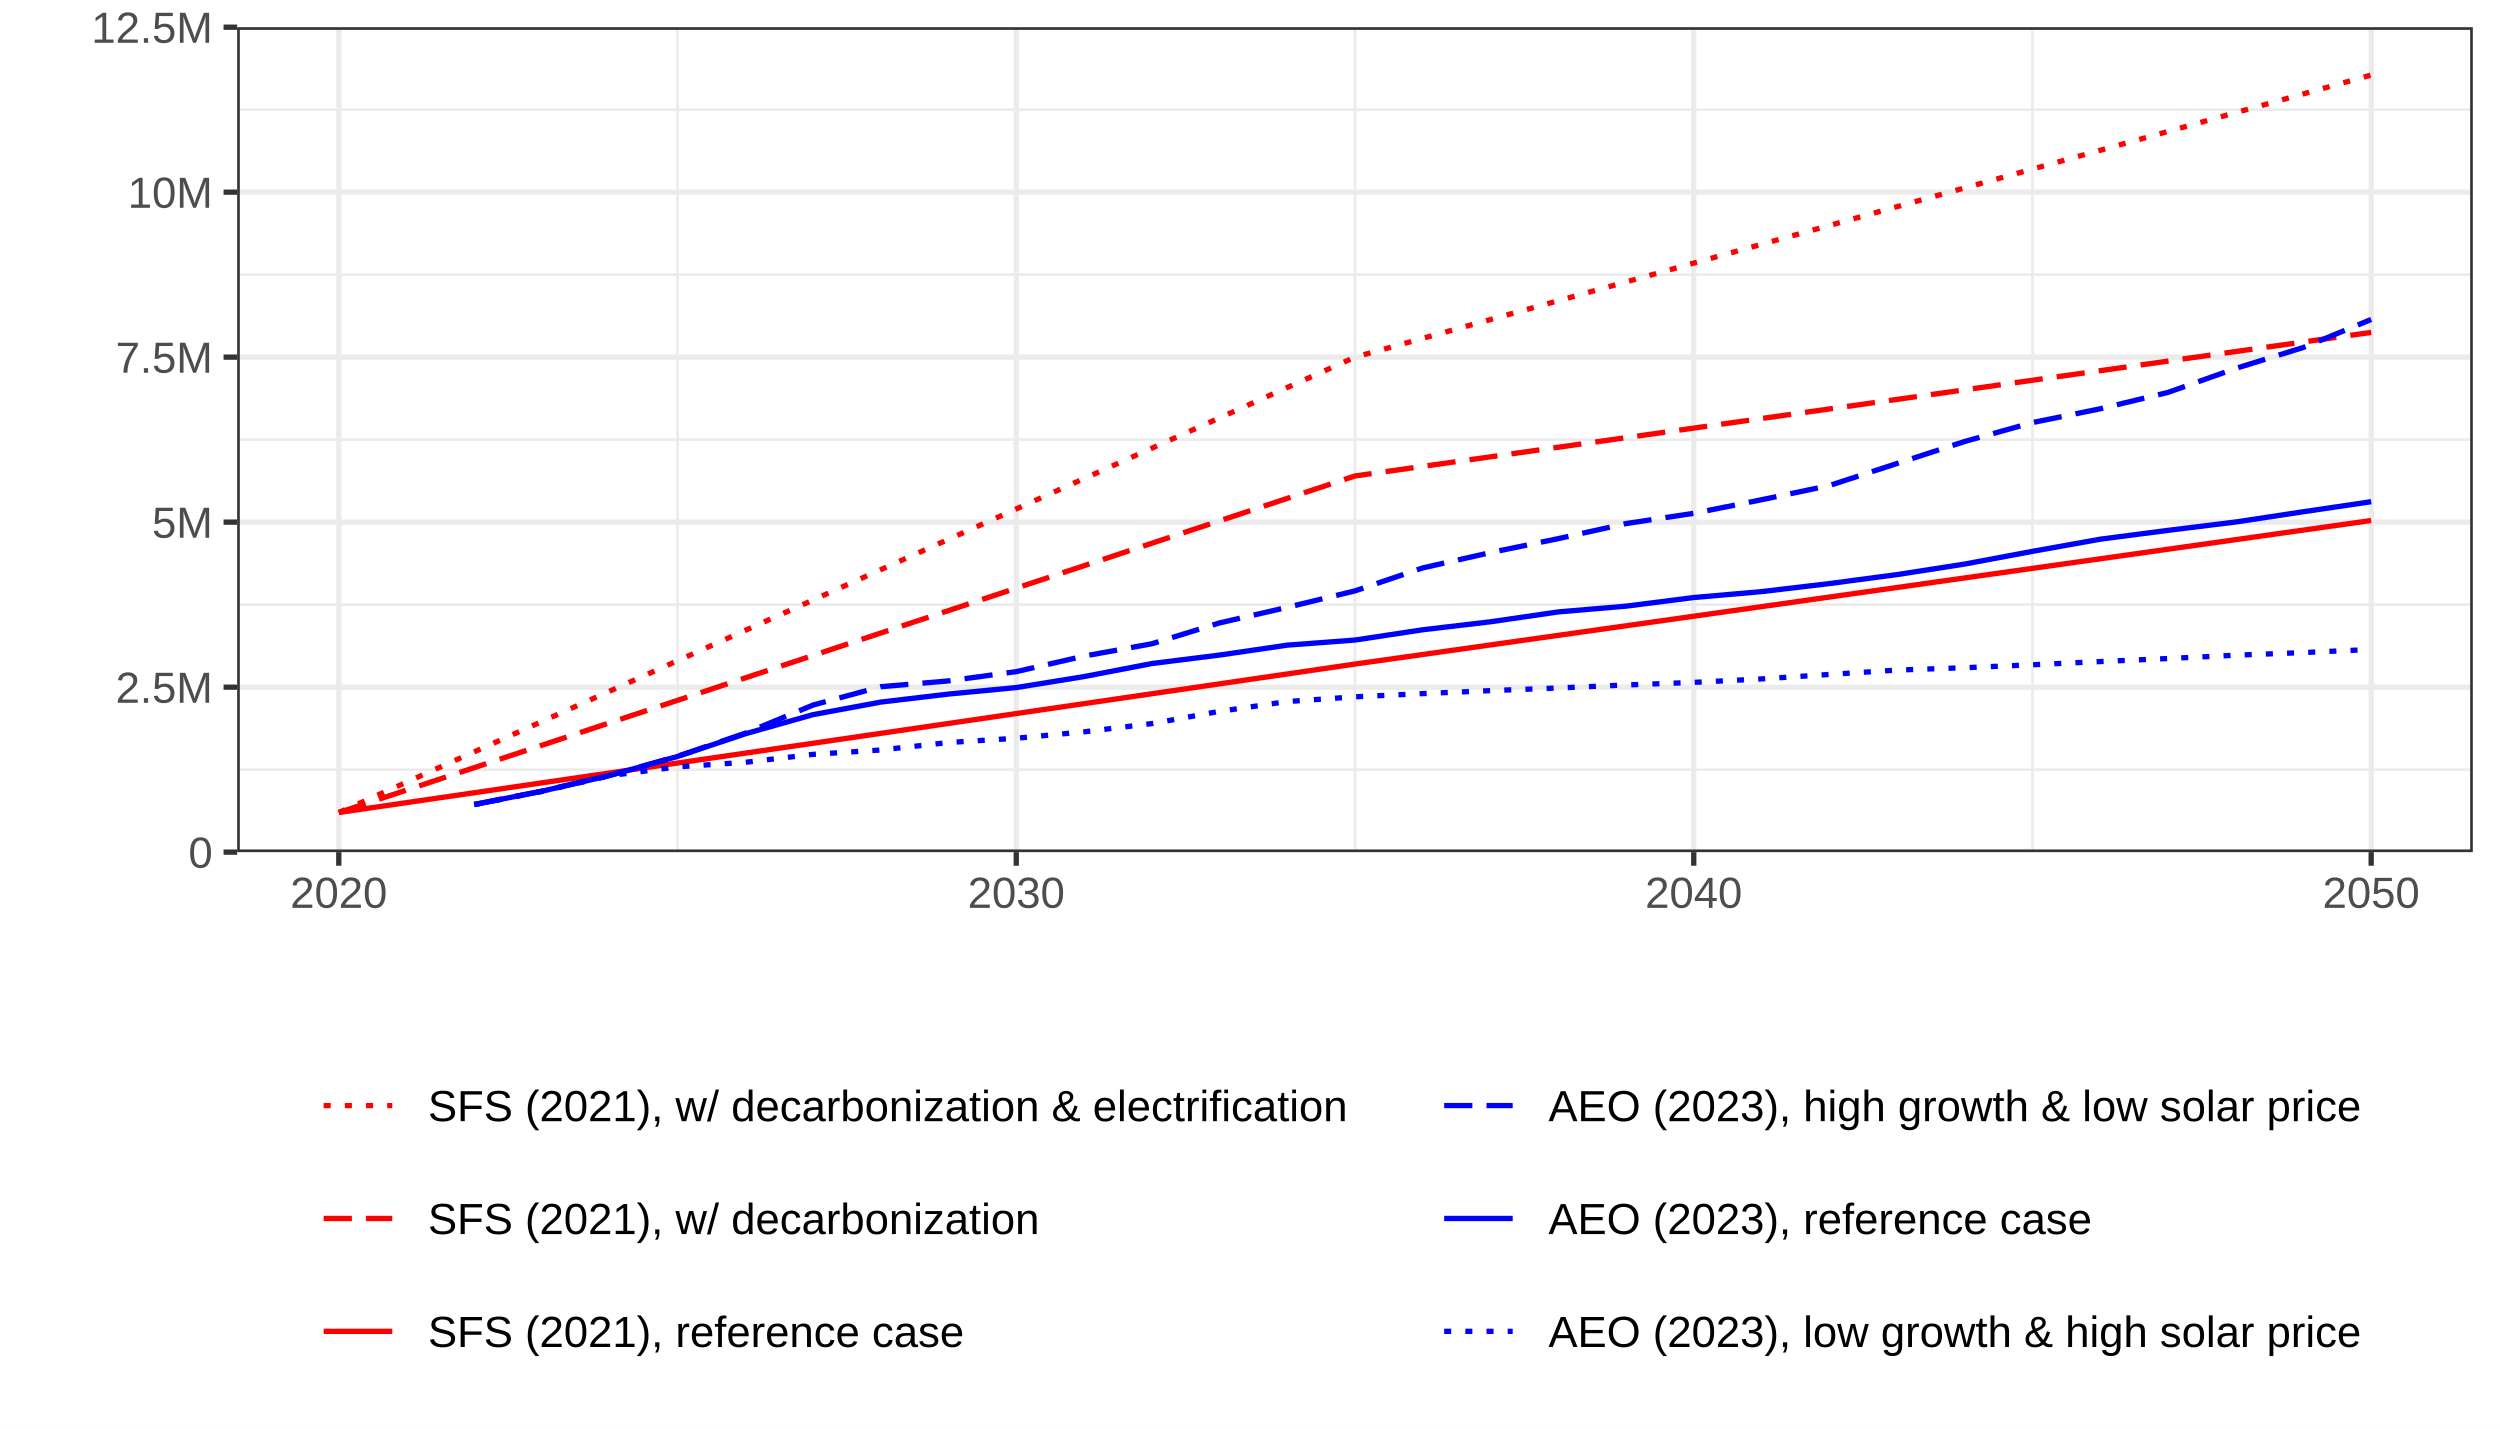
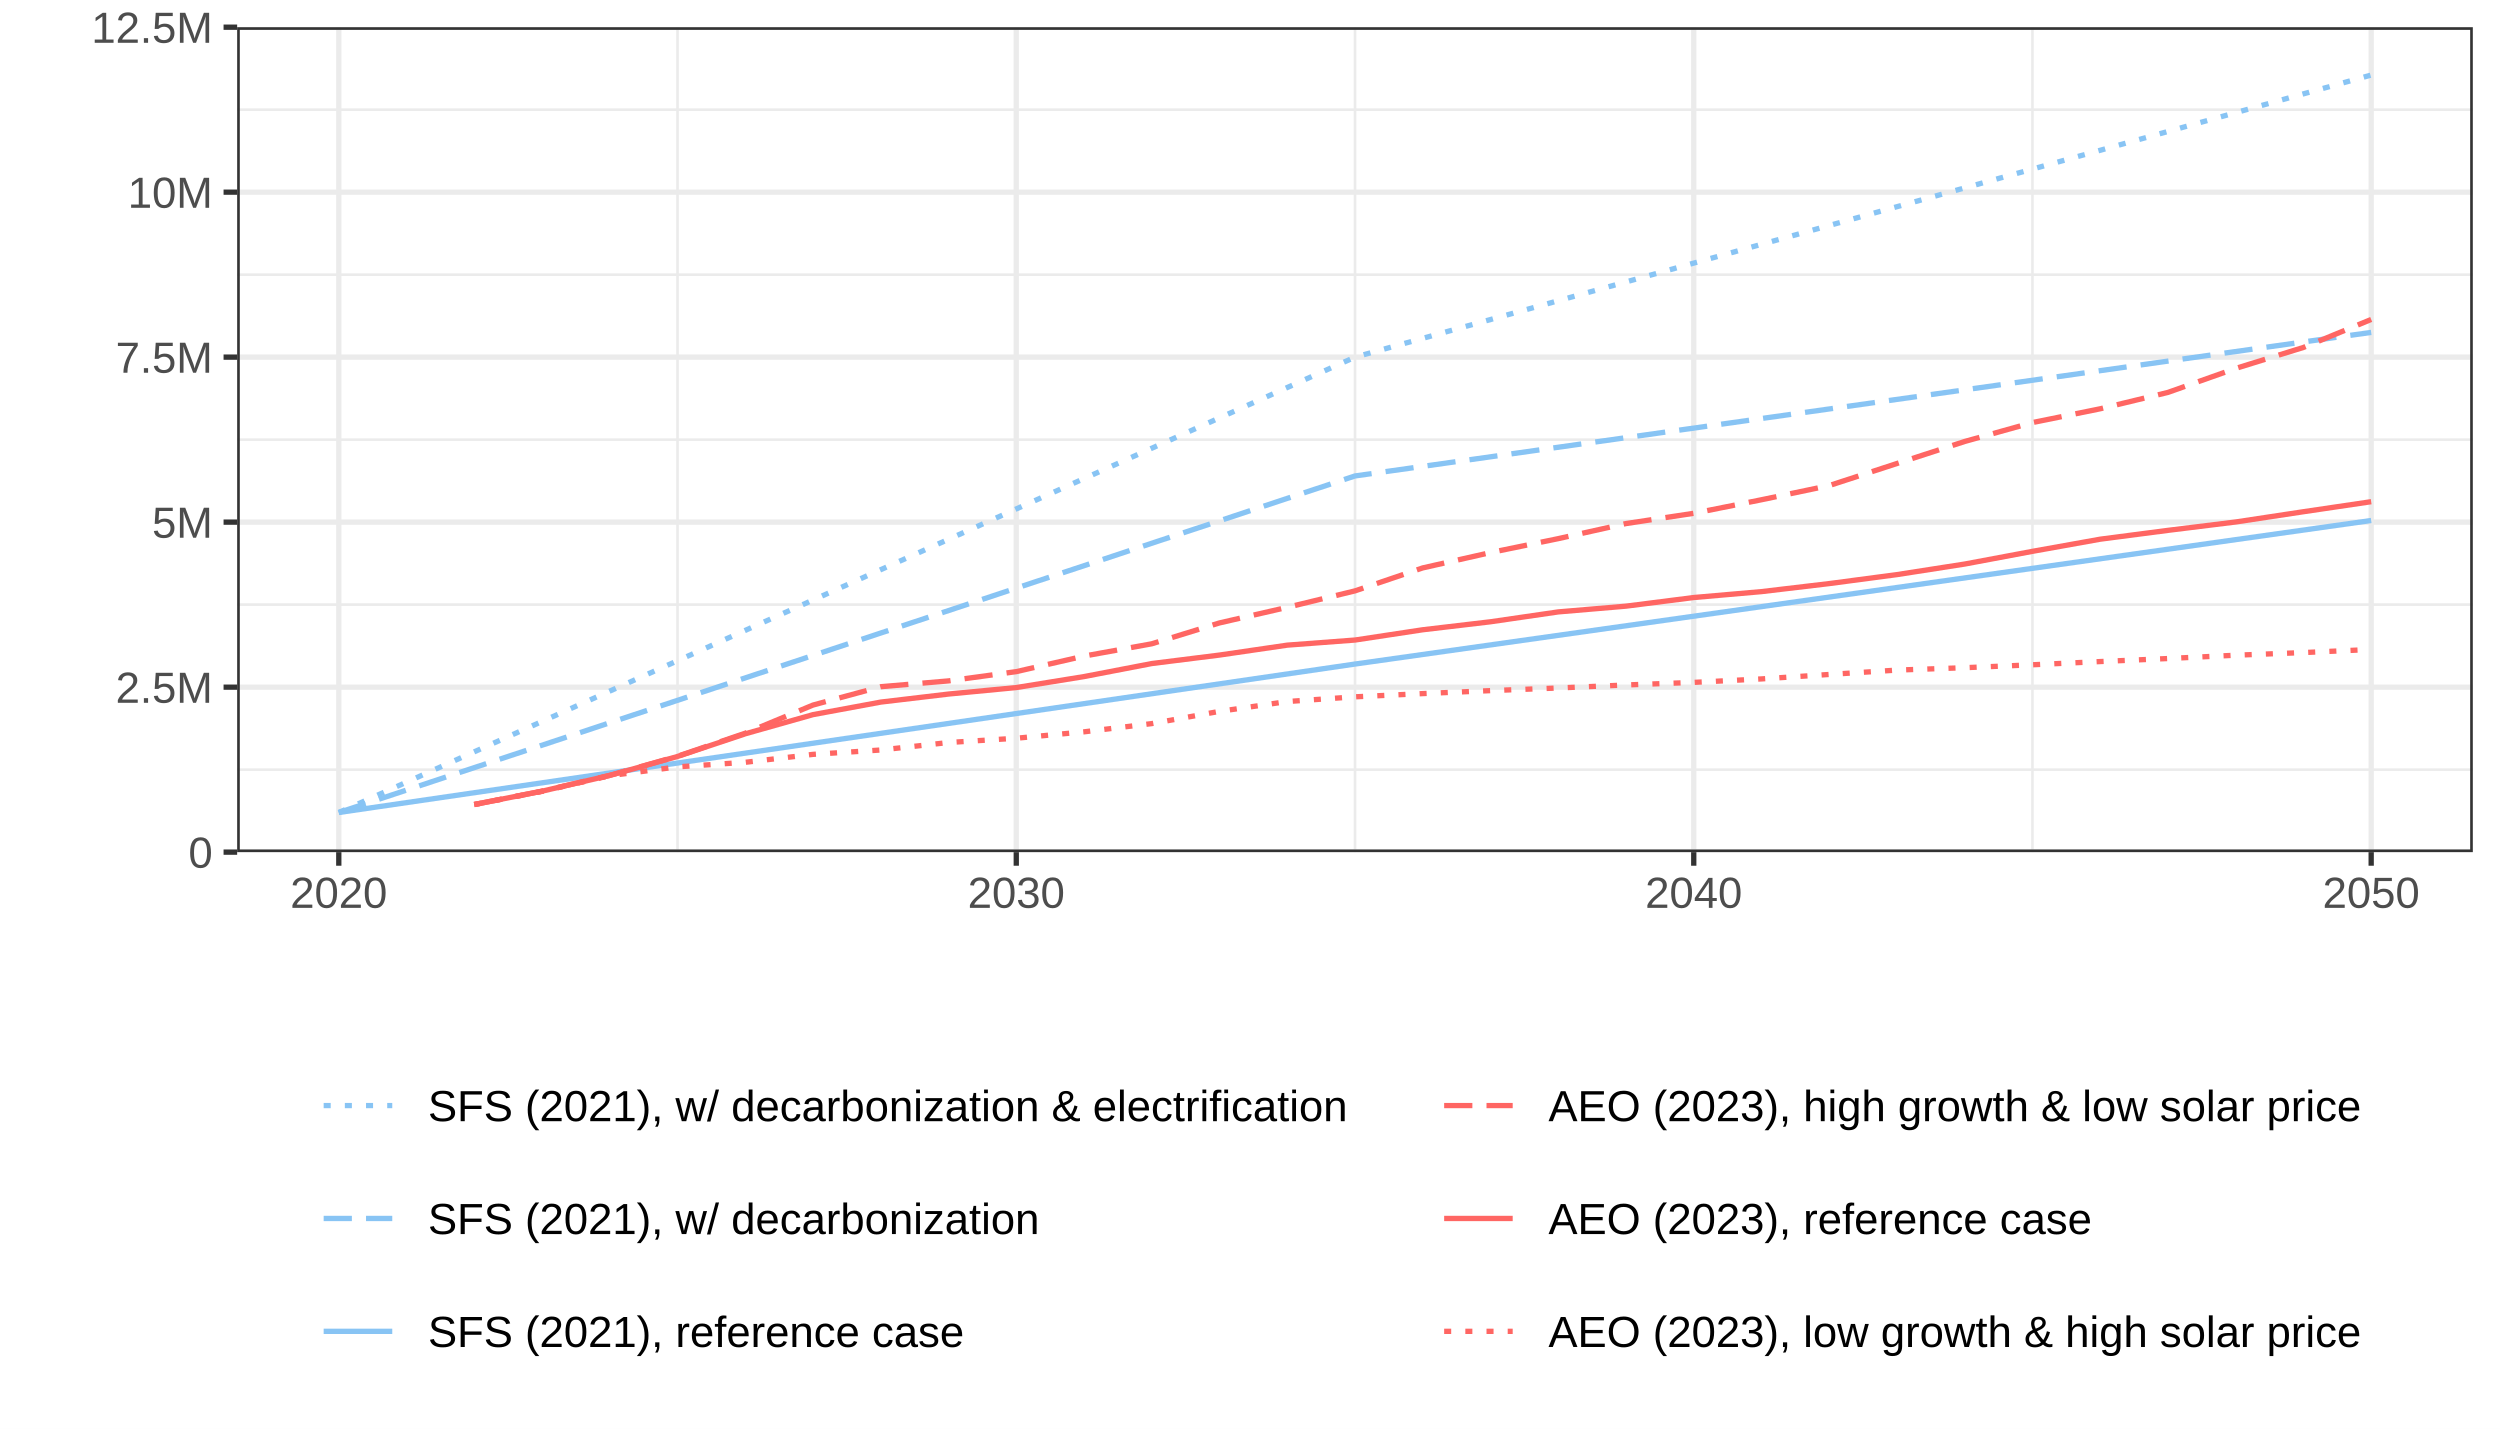
<svg xmlns="http://www.w3.org/2000/svg" class="svglite" width="504.00pt" height="288.00pt" viewBox="0 0 504.00 288.00">
  <defs>
    <style type="text/css">
    .svglite line, .svglite polyline, .svglite polygon, .svglite path, .svglite rect, .svglite circle {
      fill: none;
      stroke: #000000;
      stroke-linecap: round;
      stroke-linejoin: round;
      stroke-miterlimit: 10.00;
    }
    .svglite text {
      white-space: pre;
    }
  </style>
  </defs>
  <rect width="100%" height="100%" style="stroke: none; fill: #FFFFFF;" />
  <defs>
    <clipPath id="cpMC4wMHw1MDQuMDB8MC4wMHwyODguMDA=">
      <rect x="0.00" y="0.00" width="504.00" height="288.00" />
    </clipPath>
  </defs>
  <g clip-path="url(#cpMC4wMHw1MDQuMDB8MC4wMHwyODguMDA=)">
    <rect x="0.00" y="0.00" width="504.00" height="288.00" style="stroke-width: 1.07; stroke: #FFFFFF; fill: #FFFFFF;" />
  </g>
  <defs>
    <clipPath id="cpNDcuODF8NDk4LjUyfDUuNDh8MTcxLjc5">
      <rect x="47.81" y="5.48" width="450.71" height="166.31" />
    </clipPath>
  </defs>
  <g clip-path="url(#cpNDcuODF8NDk4LjUyfDUuNDh8MTcxLjc5)">
    <rect x="47.81" y="5.48" width="450.71" height="166.31" style="stroke-width: 1.07; stroke: none; fill: #FFFFFF;" />
    <polyline points="47.81,155.16 498.52,155.16 " style="stroke-width: 0.53; stroke: #EBEBEB; stroke-linecap: butt;" />
    <polyline points="47.81,121.89 498.52,121.89 " style="stroke-width: 0.53; stroke: #EBEBEB; stroke-linecap: butt;" />
    <polyline points="47.81,88.63 498.52,88.63 " style="stroke-width: 0.53; stroke: #EBEBEB; stroke-linecap: butt;" />
    <polyline points="47.81,55.37 498.52,55.37 " style="stroke-width: 0.53; stroke: #EBEBEB; stroke-linecap: butt;" />
    <polyline points="47.81,22.11 498.52,22.11 " style="stroke-width: 0.53; stroke: #EBEBEB; stroke-linecap: butt;" />
    <polyline points="136.59,171.79 136.59,5.48 " style="stroke-width: 0.53; stroke: #EBEBEB; stroke-linecap: butt;" />
    <polyline points="273.17,171.79 273.17,5.48 " style="stroke-width: 0.53; stroke: #EBEBEB; stroke-linecap: butt;" />
    <polyline points="409.74,171.79 409.74,5.48 " style="stroke-width: 0.53; stroke: #EBEBEB; stroke-linecap: butt;" />
    <polyline points="47.81,171.79 498.52,171.79 " style="stroke-width: 1.07; stroke: #EBEBEB; stroke-linecap: butt;" />
    <polyline points="47.81,138.53 498.52,138.53 " style="stroke-width: 1.07; stroke: #EBEBEB; stroke-linecap: butt;" />
    <polyline points="47.81,105.26 498.52,105.26 " style="stroke-width: 1.07; stroke: #EBEBEB; stroke-linecap: butt;" />
    <polyline points="47.81,72.00 498.52,72.00 " style="stroke-width: 1.07; stroke: #EBEBEB; stroke-linecap: butt;" />
    <polyline points="47.81,38.74 498.52,38.74 " style="stroke-width: 1.07; stroke: #EBEBEB; stroke-linecap: butt;" />
    <polyline points="47.81,5.48 498.52,5.48 " style="stroke-width: 1.07; stroke: #EBEBEB; stroke-linecap: butt;" />
    <polyline points="68.30,171.79 68.30,5.48 " style="stroke-width: 1.07; stroke: #EBEBEB; stroke-linecap: butt;" />
    <polyline points="204.88,171.79 204.88,5.48 " style="stroke-width: 1.07; stroke: #EBEBEB; stroke-linecap: butt;" />
    <polyline points="341.46,171.79 341.46,5.48 " style="stroke-width: 1.07; stroke: #EBEBEB; stroke-linecap: butt;" />
    <polyline points="478.03,171.79 478.03,5.48 " style="stroke-width: 1.07; stroke: #EBEBEB; stroke-linecap: butt;" />
-     <polyline points="68.30,163.80 273.17,72.00 478.03,15.13 " style="stroke-width: 1.07; stroke: #FF0000; stroke-dasharray: 1.42,2.85; stroke-linecap: butt;" />
-     <polyline points="68.30,163.80 273.17,95.95 478.03,67.01 " style="stroke-width: 1.07; stroke: #FF0000; stroke-dasharray: 5.69,2.85; stroke-linecap: butt;" />
-     <polyline points="68.30,163.80 273.17,133.87 478.03,104.93 " style="stroke-width: 1.07; stroke: #FF0000; stroke-linecap: butt;" />
-     <polyline points="95.61,162.18 109.27,159.50 122.93,156.31 136.59,152.46 150.25,147.81 163.90,142.14 177.56,138.44 191.22,137.27 204.88,135.40 218.53,132.27 232.19,129.79 245.85,125.58 259.51,122.44 273.17,119.12 286.82,114.49 300.48,111.40 314.14,108.59 327.80,105.55 341.46,103.48 355.11,100.75 368.77,97.89 382.43,93.44 396.09,89.00 409.74,85.19 423.40,82.41 437.06,79.11 450.72,74.27 464.38,70.04 478.03,64.40 " style="stroke-width: 1.07; stroke: #0000FF; stroke-dasharray: 5.69,2.85; stroke-linecap: butt;" />
-     <polyline points="95.61,162.19 109.27,159.50 122.93,156.32 136.59,152.50 150.25,147.93 163.90,144.07 177.56,141.54 191.22,139.92 204.88,138.61 218.53,136.40 232.19,133.77 245.85,132.06 259.51,130.06 273.17,129.03 286.82,126.96 300.48,125.35 314.14,123.36 327.80,122.20 341.46,120.46 355.11,119.27 368.77,117.65 382.43,115.84 396.09,113.71 409.74,111.15 423.40,108.70 437.06,106.92 450.72,105.23 464.38,103.16 478.03,101.14 " style="stroke-width: 1.07; stroke: #0000FF; stroke-linecap: butt;" />
-     <polyline points="95.61,162.20 109.27,159.54 122.93,156.38 136.59,154.60 150.25,153.68 163.90,152.08 177.56,151.20 191.22,149.69 204.88,148.83 218.53,147.54 232.19,145.88 245.85,143.41 259.51,141.43 273.17,140.48 286.82,139.83 300.48,139.23 314.14,138.70 327.80,138.09 341.46,137.57 355.11,136.87 368.77,135.97 382.43,135.09 396.09,134.61 409.74,134.02 423.40,133.37 437.06,132.76 450.72,132.09 464.38,131.56 478.03,130.93 " style="stroke-width: 1.07; stroke: #0000FF; stroke-dasharray: 1.42,2.85; stroke-linecap: butt;" />
+     <polyline points="68.30,163.80 273.17,72.00 478.03,15.13 " style="stroke-width: 1.07; stroke: #88C4F4; stroke-dasharray: 1.42,2.85; stroke-linecap: butt;" />
+     <polyline points="68.30,163.80 273.17,95.95 478.03,67.01 " style="stroke-width: 1.07; stroke: #88C4F4; stroke-dasharray: 5.69,2.85; stroke-linecap: butt;" />
+     <polyline points="68.30,163.80 273.17,133.87 478.03,104.93 " style="stroke-width: 1.07; stroke: #88C4F4; stroke-linecap: butt;" />
+     <polyline points="95.61,162.18 109.27,159.50 122.93,156.31 136.59,152.46 150.25,147.81 163.90,142.14 177.56,138.44 191.22,137.27 204.88,135.40 218.53,132.27 232.19,129.79 245.85,125.58 259.51,122.44 273.17,119.12 286.82,114.49 300.48,111.40 314.14,108.59 327.80,105.55 341.46,103.48 355.11,100.75 368.77,97.89 382.43,93.44 396.09,89.00 409.74,85.19 423.40,82.41 437.06,79.11 450.72,74.27 464.38,70.04 478.03,64.40 " style="stroke-width: 1.07; stroke: #FF6663; stroke-dasharray: 5.69,2.85; stroke-linecap: butt;" />
+     <polyline points="95.61,162.19 109.27,159.50 122.93,156.32 136.59,152.50 150.25,147.93 163.90,144.07 177.56,141.54 191.22,139.92 204.88,138.61 218.53,136.40 232.19,133.77 245.85,132.06 259.51,130.06 273.17,129.03 286.82,126.96 300.48,125.35 314.14,123.36 327.80,122.20 341.46,120.46 355.11,119.27 368.77,117.65 382.43,115.84 396.09,113.71 409.74,111.15 423.40,108.70 437.06,106.92 450.72,105.23 464.38,103.16 478.03,101.14 " style="stroke-width: 1.07; stroke: #FF6663; stroke-linecap: butt;" />
+     <polyline points="95.61,162.20 109.27,159.54 122.93,156.38 136.59,154.60 150.25,153.68 163.90,152.08 177.56,151.20 191.22,149.69 204.88,148.83 218.53,147.54 232.19,145.88 245.85,143.41 259.51,141.43 273.17,140.48 286.82,139.83 300.48,139.23 314.14,138.70 327.80,138.09 341.46,137.57 355.11,136.87 368.77,135.97 382.43,135.09 396.09,134.61 409.74,134.02 423.40,133.37 437.06,132.76 450.72,132.09 464.38,131.56 478.03,130.93 " style="stroke-width: 1.07; stroke: #FF6663; stroke-dasharray: 1.42,2.85; stroke-linecap: butt;" />
    <rect x="47.81" y="5.48" width="450.71" height="166.31" style="stroke-width: 1.07; stroke: #333333;" />
  </g>
  <g clip-path="url(#cpMC4wMHw1MDQuMDB8MC4wMHwyODguMDA=)">
    <text x="42.88" y="174.94" text-anchor="end" style="font-size: 8.80px;fill: #4D4D4D; font-family: &quot;Arial&quot;;" textLength="4.90px" lengthAdjust="spacingAndGlyphs">0</text>
    <text x="42.88" y="141.68" text-anchor="end" style="font-size: 8.80px;fill: #4D4D4D; font-family: &quot;Arial&quot;;" textLength="19.57px" lengthAdjust="spacingAndGlyphs">2.5M</text>
    <text x="42.88" y="108.41" text-anchor="end" style="font-size: 8.80px;fill: #4D4D4D; font-family: &quot;Arial&quot;;" textLength="12.23px" lengthAdjust="spacingAndGlyphs">5M</text>
    <text x="42.88" y="75.15" text-anchor="end" style="font-size: 8.80px;fill: #4D4D4D; font-family: &quot;Arial&quot;;" textLength="19.57px" lengthAdjust="spacingAndGlyphs">7.5M</text>
    <text x="42.88" y="41.89" text-anchor="end" style="font-size: 8.80px;fill: #4D4D4D; font-family: &quot;Arial&quot;;" textLength="17.12px" lengthAdjust="spacingAndGlyphs">10M</text>
    <text x="42.88" y="8.63" text-anchor="end" style="font-size: 8.80px;fill: #4D4D4D; font-family: &quot;Arial&quot;;" textLength="24.47px" lengthAdjust="spacingAndGlyphs">12.5M</text>
    <polyline points="45.07,171.79 47.81,171.79 " style="stroke-width: 1.07; stroke: #333333; stroke-linecap: butt;" />
    <polyline points="45.07,138.53 47.81,138.53 " style="stroke-width: 1.07; stroke: #333333; stroke-linecap: butt;" />
    <polyline points="45.07,105.26 47.81,105.26 " style="stroke-width: 1.07; stroke: #333333; stroke-linecap: butt;" />
    <polyline points="45.07,72.00 47.81,72.00 " style="stroke-width: 1.07; stroke: #333333; stroke-linecap: butt;" />
    <polyline points="45.07,38.74 47.81,38.74 " style="stroke-width: 1.07; stroke: #333333; stroke-linecap: butt;" />
    <polyline points="45.07,5.48 47.81,5.48 " style="stroke-width: 1.07; stroke: #333333; stroke-linecap: butt;" />
    <polyline points="68.30,174.53 68.30,171.79 " style="stroke-width: 1.07; stroke: #333333; stroke-linecap: butt;" />
    <polyline points="204.88,174.53 204.88,171.79 " style="stroke-width: 1.07; stroke: #333333; stroke-linecap: butt;" />
    <polyline points="341.46,174.53 341.46,171.79 " style="stroke-width: 1.07; stroke: #333333; stroke-linecap: butt;" />
    <polyline points="478.03,174.53 478.03,171.79 " style="stroke-width: 1.07; stroke: #333333; stroke-linecap: butt;" />
    <text x="68.30" y="183.02" text-anchor="middle" style="font-size: 8.80px;fill: #4D4D4D; font-family: &quot;Arial&quot;;" textLength="19.58px" lengthAdjust="spacingAndGlyphs">2020</text>
    <text x="204.88" y="183.02" text-anchor="middle" style="font-size: 8.80px;fill: #4D4D4D; font-family: &quot;Arial&quot;;" textLength="19.58px" lengthAdjust="spacingAndGlyphs">2030</text>
    <text x="341.46" y="183.02" text-anchor="middle" style="font-size: 8.80px;fill: #4D4D4D; font-family: &quot;Arial&quot;;" textLength="19.58px" lengthAdjust="spacingAndGlyphs">2040</text>
    <text x="478.03" y="183.02" text-anchor="middle" style="font-size: 8.80px;fill: #4D4D4D; font-family: &quot;Arial&quot;;" textLength="19.58px" lengthAdjust="spacingAndGlyphs">2050</text>
    <rect x="52.56" y="208.76" width="441.20" height="73.76" style="stroke-width: 1.07; stroke: none; fill: #FFFFFF;" />
    <rect x="63.52" y="214.24" width="17.28" height="17.28" style="stroke-width: 1.07; stroke: none; fill: #FFFFFF;" />
-     <line x1="65.25" y1="222.88" x2="79.08" y2="222.88" style="stroke-width: 1.07; stroke: #FF0000; stroke-dasharray: 1.42,2.85; stroke-linecap: butt;" />
+     <line x1="65.25" y1="222.88" x2="79.08" y2="222.88" style="stroke-width: 1.07; stroke: #88C4F4; stroke-dasharray: 1.42,2.85; stroke-linecap: butt;" />
    <rect x="63.52" y="237.00" width="17.28" height="17.28" style="stroke-width: 1.07; stroke: none; fill: #FFFFFF;" />
-     <line x1="65.25" y1="245.64" x2="79.08" y2="245.64" style="stroke-width: 1.07; stroke: #FF0000; stroke-dasharray: 5.69,2.85; stroke-linecap: butt;" />
+     <line x1="65.25" y1="245.64" x2="79.08" y2="245.64" style="stroke-width: 1.07; stroke: #88C4F4; stroke-dasharray: 5.69,2.85; stroke-linecap: butt;" />
    <rect x="63.52" y="259.76" width="17.28" height="17.28" style="stroke-width: 1.07; stroke: none; fill: #FFFFFF;" />
-     <line x1="65.25" y1="268.40" x2="79.08" y2="268.40" style="stroke-width: 1.07; stroke: #FF0000; stroke-linecap: butt;" />
+     <line x1="65.25" y1="268.40" x2="79.08" y2="268.40" style="stroke-width: 1.07; stroke: #88C4F4; stroke-linecap: butt;" />
    <rect x="289.41" y="214.24" width="17.28" height="17.28" style="stroke-width: 1.07; stroke: none; fill: #FFFFFF;" />
-     <line x1="291.14" y1="222.88" x2="304.96" y2="222.88" style="stroke-width: 1.07; stroke: #0000FF; stroke-dasharray: 5.69,2.85; stroke-linecap: butt;" />
+     <line x1="291.14" y1="222.88" x2="304.96" y2="222.88" style="stroke-width: 1.07; stroke: #FF6663; stroke-dasharray: 5.69,2.85; stroke-linecap: butt;" />
    <rect x="289.41" y="237.00" width="17.28" height="17.28" style="stroke-width: 1.07; stroke: none; fill: #FFFFFF;" />
-     <line x1="291.14" y1="245.64" x2="304.96" y2="245.64" style="stroke-width: 1.07; stroke: #0000FF; stroke-linecap: butt;" />
+     <line x1="291.14" y1="245.64" x2="304.96" y2="245.64" style="stroke-width: 1.07; stroke: #FF6663; stroke-linecap: butt;" />
    <rect x="289.41" y="259.76" width="17.28" height="17.28" style="stroke-width: 1.07; stroke: none; fill: #FFFFFF;" />
-     <line x1="291.14" y1="268.40" x2="304.96" y2="268.40" style="stroke-width: 1.07; stroke: #0000FF; stroke-dasharray: 1.42,2.85; stroke-linecap: butt;" />
+     <line x1="291.14" y1="268.40" x2="304.96" y2="268.40" style="stroke-width: 1.07; stroke: #FF6663; stroke-dasharray: 1.42,2.85; stroke-linecap: butt;" />
    <text x="86.28" y="226.03" style="font-size: 8.80px; font-family: &quot;Arial&quot;;" textLength="197.65px" lengthAdjust="spacingAndGlyphs">SFS (2021), w/ decarbonization &amp; electrification     </text>
    <text x="86.28" y="248.79" style="font-size: 8.80px; font-family: &quot;Arial&quot;;" textLength="135.53px" lengthAdjust="spacingAndGlyphs">SFS (2021), w/ decarbonization     </text>
    <text x="86.28" y="271.55" style="font-size: 8.80px; font-family: &quot;Arial&quot;;" textLength="120.36px" lengthAdjust="spacingAndGlyphs">SFS (2021), reference case     </text>
    <text x="312.17" y="226.03" style="font-size: 8.80px; font-family: &quot;Arial&quot;;" textLength="176.12px" lengthAdjust="spacingAndGlyphs">AEO (2023), high growth &amp; low solar price     </text>
    <text x="312.17" y="248.79" style="font-size: 8.80px; font-family: &quot;Arial&quot;;" textLength="121.84px" lengthAdjust="spacingAndGlyphs">AEO (2023), reference case     </text>
    <text x="312.17" y="271.55" style="font-size: 8.80px; font-family: &quot;Arial&quot;;" textLength="176.12px" lengthAdjust="spacingAndGlyphs">AEO (2023), low growth &amp; high solar price     </text>
  </g>
</svg>
